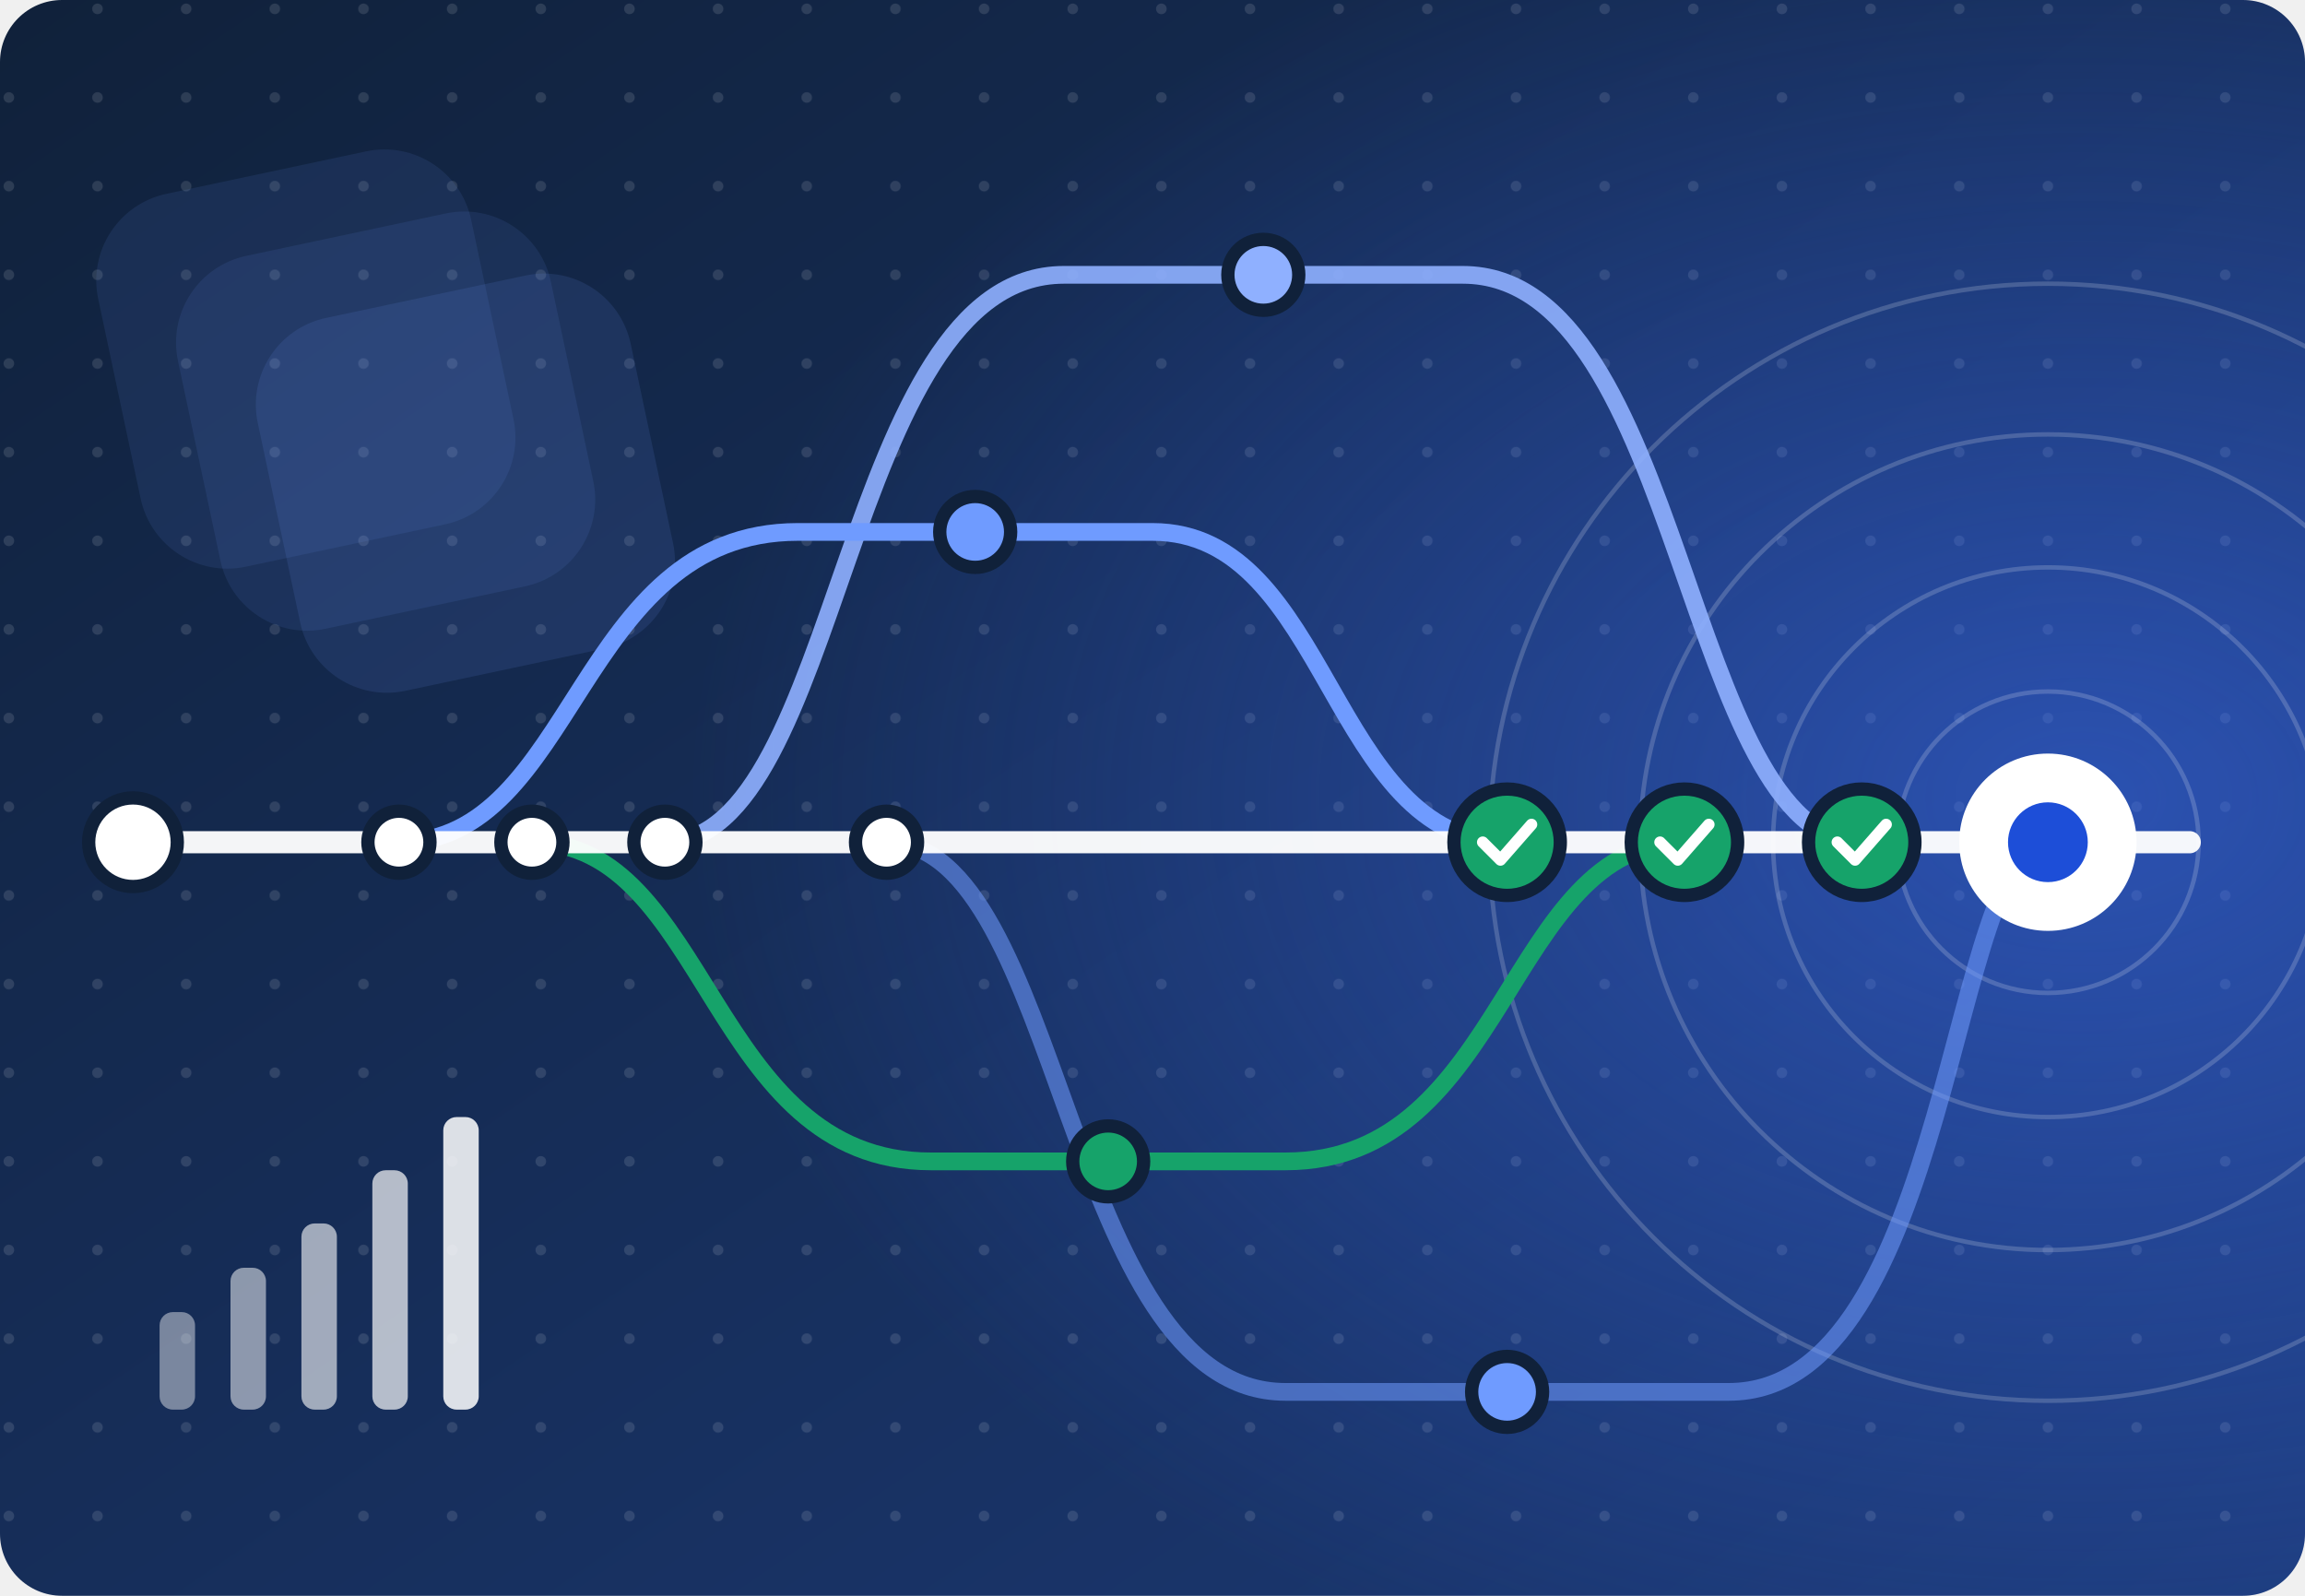
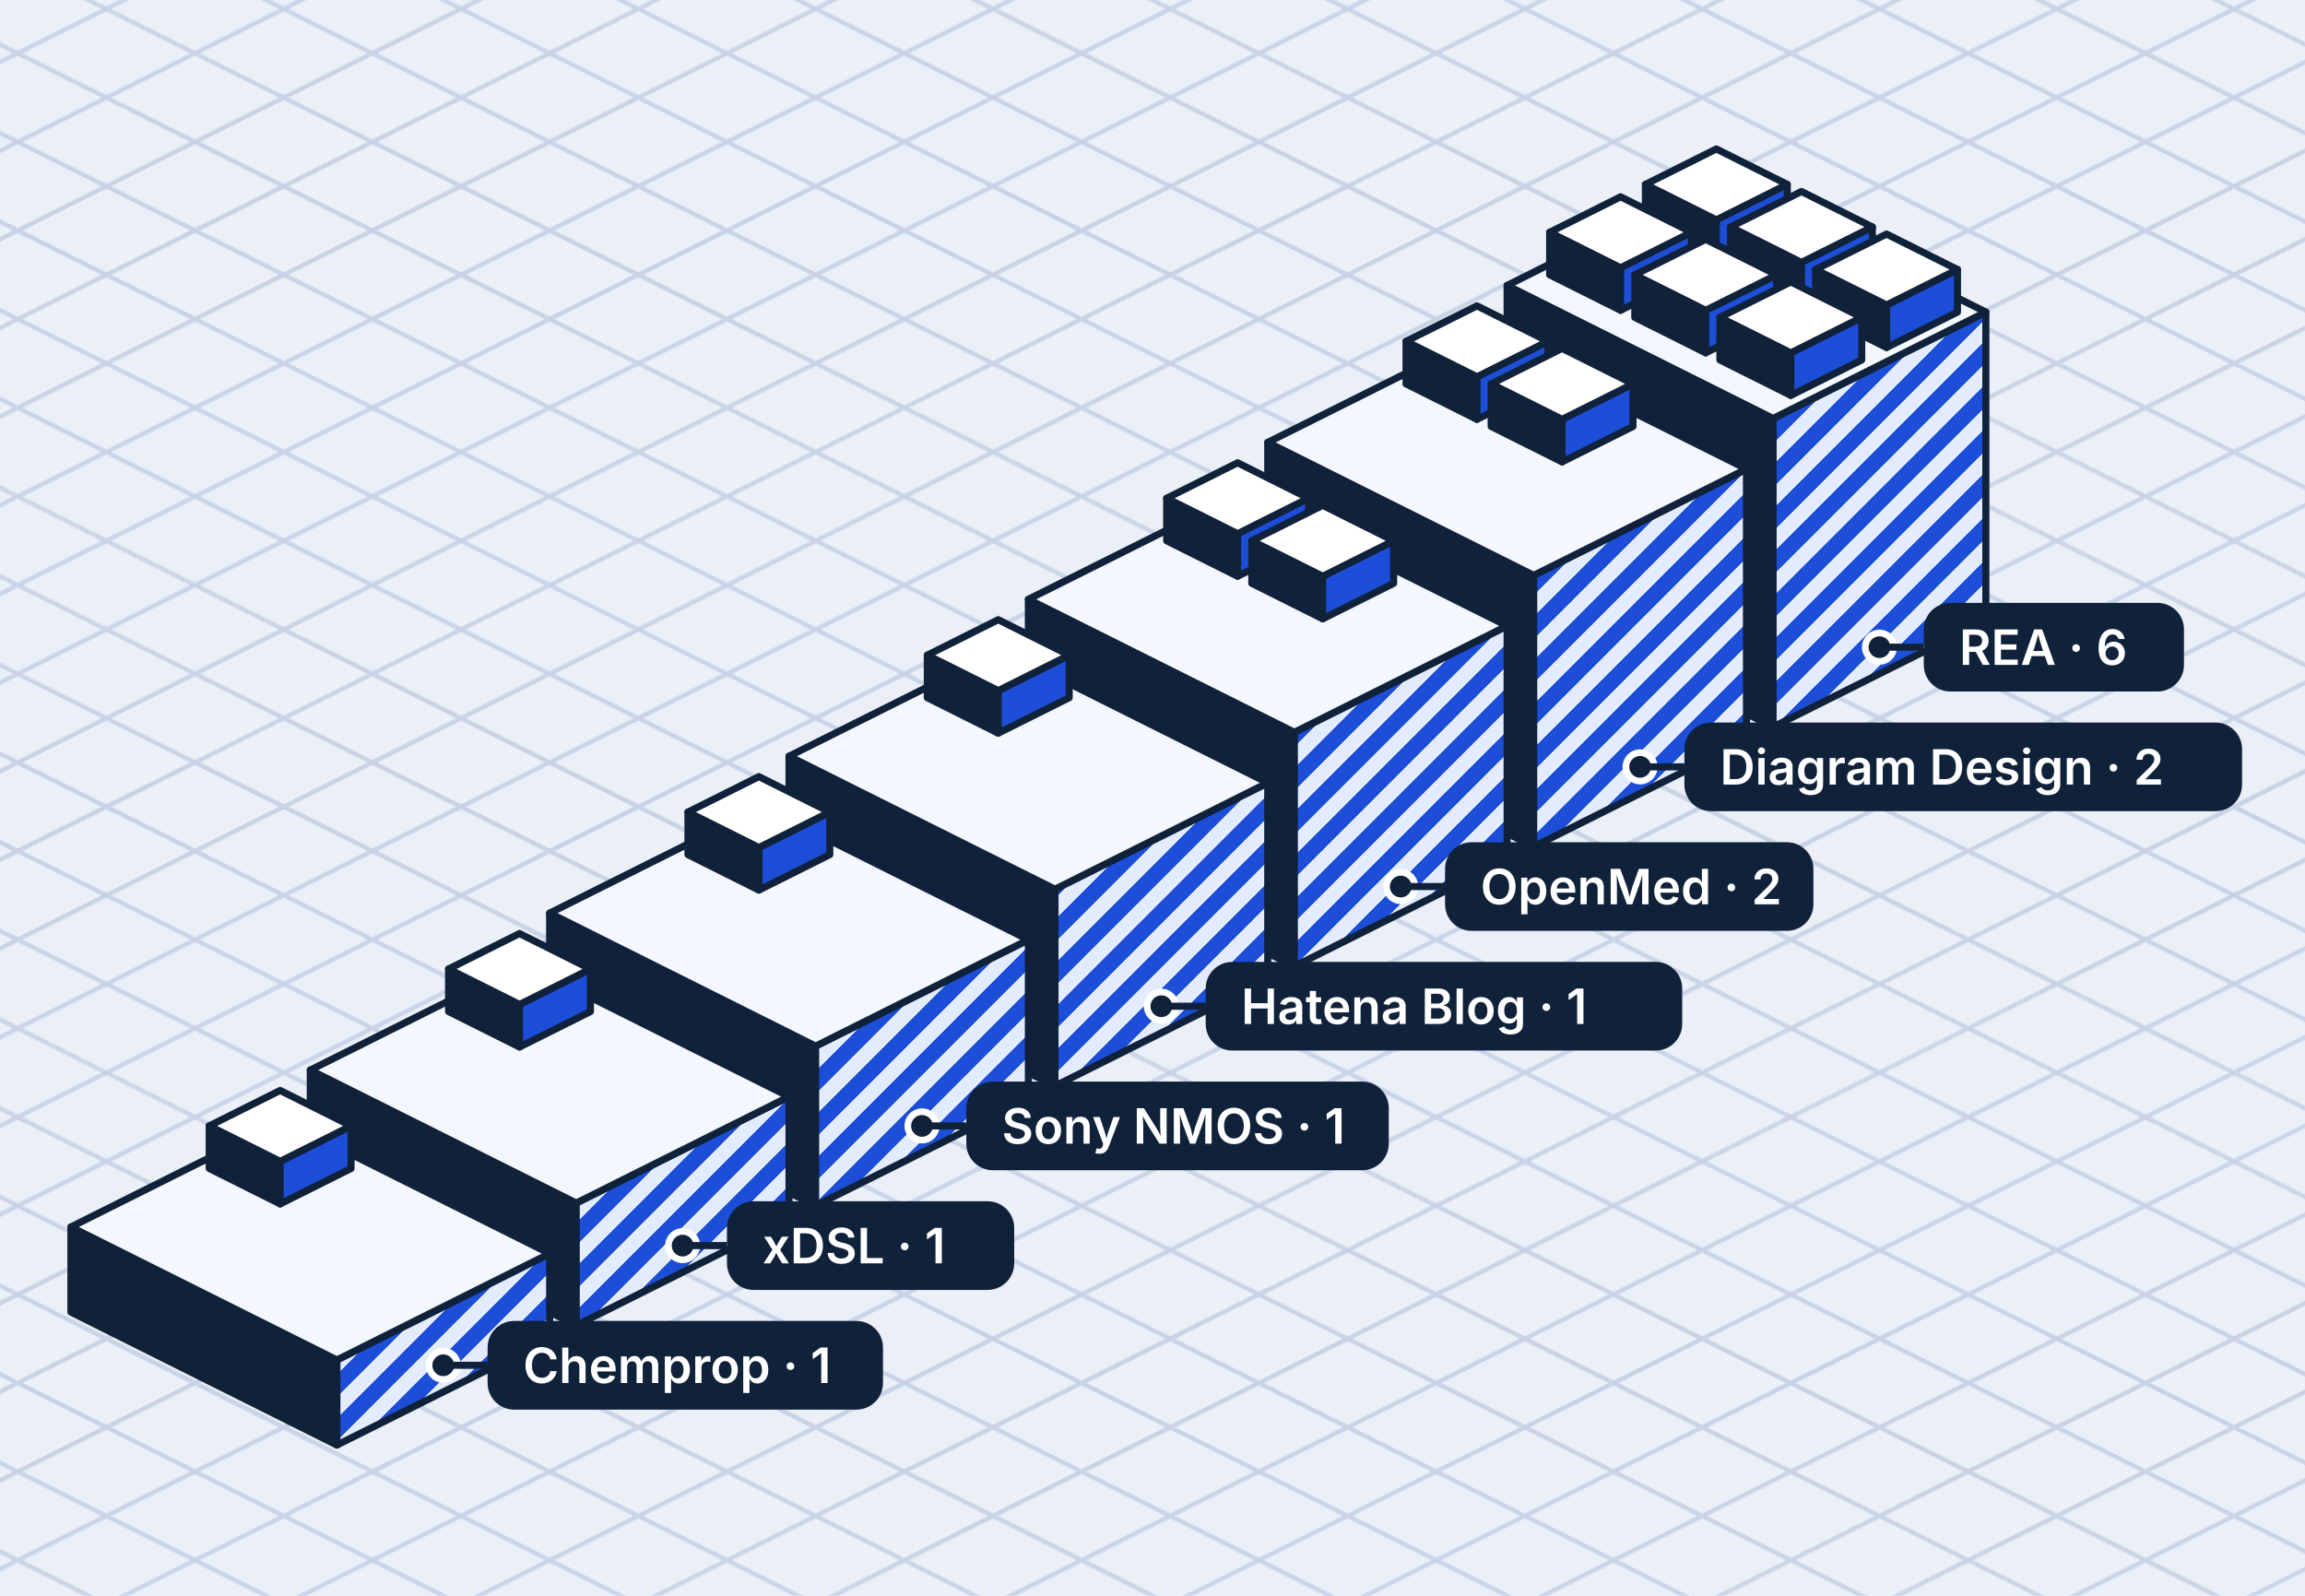
- <svg xmlns="http://www.w3.org/2000/svg" viewBox="0 0 520 360" role="img" aria-label="Abstract illustration of branches merging into a main line, ending in concentric rings">
+ <svg xmlns="http://www.w3.org/2000/svg" viewBox="0 0 520 360" aria-label="Branches merging into a single main line: each node is a merged open-source pull request" font-family="Inter,system-ui,sans-serif">
  <defs>
-     <linearGradient id="g3" x1="0" y1="0" x2="1" y2="1">
-       <stop offset="0" stop-color="#10213a" />
-       <stop offset="1" stop-color="#1c3a78" />
-     </linearGradient>
-     <radialGradient id="glow" cx="0.9" cy="0.5" r="0.6">
-       <stop offset="0" stop-color="#3b6bef" stop-opacity=".55" />
-       <stop offset="1" stop-color="#3b6bef" stop-opacity="0" />
-     </radialGradient>
-     <pattern id="dots" width="20" height="20" patternUnits="userSpaceOnUse">
-       <circle cx="2" cy="2" r="1.2" fill="#fff" opacity=".12" />
+     <pattern id="hi-floor" width="40" height="20" patternUnits="userSpaceOnUse" x="24" y="12">
+       <path d="M0 10L20 0L40 10L20 20Z" fill="none" stroke="#c9d3e6" stroke-width="1" />
    </pattern>
-     <clipPath id="c3">
-       <rect width="520" height="360" rx="14" />
-     </clipPath>
+     <pattern id="hi-hatch" width="7" height="7" patternUnits="userSpaceOnUse" patternTransform="rotate(45)">
+       <rect width="7" height="7" fill="#e3ebff" />
+       <rect width="3.6" height="7" fill="#1d4ed8" />
+     </pattern>
  </defs>
-   <g clip-path="url(#c3)">
-     <rect width="520" height="360" fill="url(#g3)" />
-     <rect width="520" height="360" fill="url(#dots)" />
-     <rect width="520" height="360" fill="url(#glow)" />
-     <g fill="none" stroke="#fff" opacity=".18">
-       <circle cx="462" cy="190" r="34" />
-       <circle cx="462" cy="190" r="62" />
-       <circle cx="462" cy="190" r="92" />
-       <circle cx="462" cy="190" r="126" />
-     </g>
-     <g fill="#6f9bff">
-       <rect x="26" y="38" width="86" height="86" rx="20" opacity=".10" transform="rotate(-12 69 81)" />
-       <rect x="44" y="52" width="86" height="86" rx="20" opacity=".10" transform="rotate(-12 87 95)" />
-       <rect x="62" y="66" width="86" height="86" rx="20" opacity=".12" transform="rotate(-12 105 109)" />
-     </g>
-     <g fill="none" stroke-width="4" stroke-linecap="round">
-       <path d="M150 190 C190 190 190 62 240 62 H330 C380 62 380 190 420 190" stroke="#8fb0ff" opacity=".9" />
-       <path d="M90 190 C130 190 130 120 180 120 H260 C300 120 300 190 340 190" stroke="#6f9bff" />
-       <path d="M120 190 C160 190 160 262 210 262 H290 C340 262 340 190 380 190" stroke="#16a36a" />
-       <path d="M200 190 C240 190 240 314 290 314 H390 C440 314 440 190 462 190" stroke="#6f9bff" opacity=".55" />
-       <path d="M30 190 H494" stroke="#fff" stroke-width="5" opacity=".95" />
-     </g>
-     <g stroke="#10213a" stroke-width="3">
-       <circle cx="220" cy="120" r="8" fill="#6f9bff" />
-       <circle cx="285" cy="62" r="8" fill="#8fb0ff" />
-       <circle cx="250" cy="262" r="8" fill="#16a36a" />
-       <circle cx="340" cy="314" r="8" fill="#6f9bff" />
-       <circle cx="30" cy="190" r="10" fill="#fff" />
-       <circle cx="90" cy="190" r="7" fill="#fff" />
-       <circle cx="120" cy="190" r="7" fill="#fff" />
-       <circle cx="150" cy="190" r="7" fill="#fff" />
-       <circle cx="200" cy="190" r="7" fill="#fff" />
-     </g>
-     <g stroke="#10213a" stroke-width="3">
-       <circle cx="340" cy="190" r="12" fill="#16a36a" />
-       <circle cx="380" cy="190" r="12" fill="#16a36a" />
-       <circle cx="420" cy="190" r="12" fill="#16a36a" />
-     </g>
-     <g stroke="#fff" stroke-width="2.6" fill="none" stroke-linecap="round" stroke-linejoin="round">
-       <path d="M334.5 190 l4 4 7-8" />
-       <path d="M374.5 190 l4 4 7-8" />
-       <path d="M414.5 190 l4 4 7-8" />
-     </g>
-     <circle cx="462" cy="190" r="20" fill="#fff" />
-     <circle cx="462" cy="190" r="9" fill="#1d4ed8" />
-     <g fill="#fff" opacity=".85">
-       <rect x="36" y="296" width="8" height="22" rx="3" opacity=".5" />
-       <rect x="52" y="286" width="8" height="32" rx="3" opacity=".6" />
-       <rect x="68" y="276" width="8" height="42" rx="3" opacity=".7" />
-       <rect x="84" y="264" width="8" height="54" rx="3" opacity=".8" />
-       <rect x="100" y="252" width="8" height="66" rx="3" />
+   <rect width="520" height="360" fill="#eaeff8" />
+   <rect width="520" height="360" fill="url(#hi-floor)" />
+   <g>
+     <g>
+       <g>
+         <polygon points="340.0,134.0 400.0,164.0 400.0,94.4 340.0,64.4" fill="#10213a" stroke="#10213a" stroke-width="1.6" stroke-linejoin="round" />
+         <polygon points="400.0,164.0 448.0,140.0 448.0,70.4 400.0,94.4" fill="url(#hi-hatch)" stroke="#10213a" stroke-width="1.6" stroke-linejoin="round" />
+         <polygon points="388.0,40.4 448.0,70.4 400.0,94.4 340.0,64.4" fill="#f4f7fd" stroke="#10213a" stroke-width="1.6" stroke-linejoin="round" />
+       </g>
+       <g>
+         <g>
+           <polygon points="371.2,51.2 387.2,59.2 387.2,49.6 371.2,41.6" fill="#10213a" stroke="#10213a" stroke-width="1.6" stroke-linejoin="round" />
+           <polygon points="387.2,59.2 403.2,51.2 403.2,41.6 387.2,49.6" fill="#1d4ed8" stroke="#10213a" stroke-width="1.6" stroke-linejoin="round" />
+           <polygon points="387.2,33.6 403.2,41.6 387.2,49.6 371.2,41.6" fill="#fff" stroke="#10213a" stroke-width="1.6" stroke-linejoin="round" />
+         </g>
+       </g>
+       <g>
+         <g>
+           <polygon points="390.4,60.8 406.4,68.8 406.4,59.2 390.4,51.2" fill="#10213a" stroke="#10213a" stroke-width="1.6" stroke-linejoin="round" />
+           <polygon points="406.4,68.8 422.4,60.8 422.4,51.2 406.4,59.2" fill="#1d4ed8" stroke="#10213a" stroke-width="1.6" stroke-linejoin="round" />
+           <polygon points="406.4,43.2 422.4,51.2 406.4,59.2 390.4,51.2" fill="#fff" stroke="#10213a" stroke-width="1.6" stroke-linejoin="round" />
+         </g>
+       </g>
+       <g>
+         <g>
+           <polygon points="349.6,62.0 365.6,70.0 365.6,60.4 349.6,52.4" fill="#10213a" stroke="#10213a" stroke-width="1.6" stroke-linejoin="round" />
+           <polygon points="365.6,70.0 381.6,62.0 381.6,52.4 365.6,60.4" fill="#1d4ed8" stroke="#10213a" stroke-width="1.6" stroke-linejoin="round" />
+           <polygon points="365.6,44.4 381.6,52.4 365.6,60.4 349.6,52.4" fill="#fff" stroke="#10213a" stroke-width="1.6" stroke-linejoin="round" />
+         </g>
+       </g>
+       <g>
+         <g>
+           <polygon points="409.6,70.4 425.6,78.4 425.6,68.8 409.6,60.8" fill="#10213a" stroke="#10213a" stroke-width="1.6" stroke-linejoin="round" />
+           <polygon points="425.6,78.4 441.6,70.4 441.6,60.8 425.6,68.8" fill="#1d4ed8" stroke="#10213a" stroke-width="1.6" stroke-linejoin="round" />
+           <polygon points="425.6,52.8 441.6,60.8 425.6,68.8 409.6,60.8" fill="#fff" stroke="#10213a" stroke-width="1.6" stroke-linejoin="round" />
+         </g>
+       </g>
+       <g>
+         <g>
+           <polygon points="368.8,71.6 384.8,79.6 384.8,70.0 368.8,62.0" fill="#10213a" stroke="#10213a" stroke-width="1.6" stroke-linejoin="round" />
+           <polygon points="384.8,79.6 400.8,71.6 400.8,62.0 384.8,70.0" fill="#1d4ed8" stroke="#10213a" stroke-width="1.6" stroke-linejoin="round" />
+           <polygon points="384.8,54.0 400.8,62.0 384.8,70.0 368.8,62.0" fill="#fff" stroke="#10213a" stroke-width="1.6" stroke-linejoin="round" />
+         </g>
+       </g>
+       <g>
+         <g>
+           <polygon points="388.0,81.2 404.0,89.2 404.0,79.6 388.0,71.6" fill="#10213a" stroke="#10213a" stroke-width="1.6" stroke-linejoin="round" />
+           <polygon points="404.0,89.2 420.0,81.2 420.0,71.6 404.0,79.6" fill="#1d4ed8" stroke="#10213a" stroke-width="1.6" stroke-linejoin="round" />
+           <polygon points="404.0,63.6 420.0,71.6 404.0,79.6 388.0,71.6" fill="#fff" stroke="#10213a" stroke-width="1.6" stroke-linejoin="round" />
+         </g>
+       </g>
+     </g>
+     <g>
+       <g>
+         <polygon points="286.0,161.0 346.0,191.0 346.0,129.8 286.0,99.8" fill="#10213a" stroke="#10213a" stroke-width="1.6" stroke-linejoin="round" />
+         <polygon points="346.0,191.0 394.0,167.0 394.0,105.8 346.0,129.8" fill="url(#hi-hatch)" stroke="#10213a" stroke-width="1.6" stroke-linejoin="round" />
+         <polygon points="334.0,75.8 394.0,105.8 346.0,129.8 286.0,99.8" fill="#f4f7fd" stroke="#10213a" stroke-width="1.6" stroke-linejoin="round" />
+       </g>
+       <g>
+         <g>
+           <polygon points="317.2,86.6 333.2,94.6 333.2,85.0 317.2,77.0" fill="#10213a" stroke="#10213a" stroke-width="1.6" stroke-linejoin="round" />
+           <polygon points="333.2,94.6 349.2,86.6 349.2,77.0 333.2,85.0" fill="#1d4ed8" stroke="#10213a" stroke-width="1.6" stroke-linejoin="round" />
+           <polygon points="333.2,69.0 349.2,77.0 333.2,85.0 317.2,77.0" fill="#fff" stroke="#10213a" stroke-width="1.6" stroke-linejoin="round" />
+         </g>
+       </g>
+       <g>
+         <g>
+           <polygon points="336.4,96.2 352.4,104.2 352.4,94.6 336.4,86.6" fill="#10213a" stroke="#10213a" stroke-width="1.6" stroke-linejoin="round" />
+           <polygon points="352.4,104.2 368.4,96.2 368.4,86.6 352.4,94.6" fill="#1d4ed8" stroke="#10213a" stroke-width="1.6" stroke-linejoin="round" />
+           <polygon points="352.4,78.6 368.4,86.6 352.4,94.6 336.4,86.6" fill="#fff" stroke="#10213a" stroke-width="1.6" stroke-linejoin="round" />
+         </g>
+       </g>
+     </g>
+     <g>
+       <g>
+         <polygon points="232.0,188.0 292.0,218.0 292.0,165.2 232.0,135.2" fill="#10213a" stroke="#10213a" stroke-width="1.6" stroke-linejoin="round" />
+         <polygon points="292.0,218.0 340.0,194.0 340.0,141.2 292.0,165.2" fill="url(#hi-hatch)" stroke="#10213a" stroke-width="1.6" stroke-linejoin="round" />
+         <polygon points="280.0,111.2 340.0,141.2 292.0,165.2 232.0,135.2" fill="#f4f7fd" stroke="#10213a" stroke-width="1.6" stroke-linejoin="round" />
+       </g>
+       <g>
+         <g>
+           <polygon points="263.2,122.0 279.2,130.0 279.2,120.4 263.2,112.4" fill="#10213a" stroke="#10213a" stroke-width="1.6" stroke-linejoin="round" />
+           <polygon points="279.2,130.0 295.2,122.0 295.2,112.4 279.2,120.4" fill="#1d4ed8" stroke="#10213a" stroke-width="1.6" stroke-linejoin="round" />
+           <polygon points="279.2,104.4 295.2,112.4 279.2,120.4 263.2,112.4" fill="#fff" stroke="#10213a" stroke-width="1.6" stroke-linejoin="round" />
+         </g>
+       </g>
+       <g>
+         <g>
+           <polygon points="282.4,131.6 298.4,139.6 298.4,130.0 282.4,122.0" fill="#10213a" stroke="#10213a" stroke-width="1.6" stroke-linejoin="round" />
+           <polygon points="298.4,139.6 314.4,131.6 314.4,122.0 298.4,130.0" fill="#1d4ed8" stroke="#10213a" stroke-width="1.6" stroke-linejoin="round" />
+           <polygon points="298.4,114.0 314.4,122.0 298.4,130.0 282.4,122.0" fill="#fff" stroke="#10213a" stroke-width="1.6" stroke-linejoin="round" />
+         </g>
+       </g>
+     </g>
+     <g>
+       <g>
+         <polygon points="178.0,215.0 238.0,245.0 238.0,200.6 178.0,170.6" fill="#10213a" stroke="#10213a" stroke-width="1.6" stroke-linejoin="round" />
+         <polygon points="238.0,245.0 286.0,221.0 286.0,176.6 238.0,200.6" fill="url(#hi-hatch)" stroke="#10213a" stroke-width="1.6" stroke-linejoin="round" />
+         <polygon points="226.0,146.6 286.0,176.6 238.0,200.6 178.0,170.6" fill="#f4f7fd" stroke="#10213a" stroke-width="1.6" stroke-linejoin="round" />
+       </g>
+       <g>
+         <g>
+           <polygon points="209.2,157.4 225.2,165.4 225.2,155.8 209.2,147.8" fill="#10213a" stroke="#10213a" stroke-width="1.6" stroke-linejoin="round" />
+           <polygon points="225.2,165.4 241.2,157.4 241.2,147.8 225.2,155.8" fill="#1d4ed8" stroke="#10213a" stroke-width="1.6" stroke-linejoin="round" />
+           <polygon points="225.2,139.8 241.2,147.8 225.2,155.8 209.2,147.8" fill="#fff" stroke="#10213a" stroke-width="1.6" stroke-linejoin="round" />
+         </g>
+       </g>
+     </g>
+     <g>
+       <g>
+         <polygon points="124.0,242.0 184.0,272.0 184.0,236.0 124.0,206.0" fill="#10213a" stroke="#10213a" stroke-width="1.6" stroke-linejoin="round" />
+         <polygon points="184.0,272.0 232.0,248.0 232.0,212.0 184.0,236.0" fill="url(#hi-hatch)" stroke="#10213a" stroke-width="1.6" stroke-linejoin="round" />
+         <polygon points="172.0,182.0 232.0,212.0 184.0,236.0 124.0,206.0" fill="#f4f7fd" stroke="#10213a" stroke-width="1.6" stroke-linejoin="round" />
+       </g>
+       <g>
+         <g>
+           <polygon points="155.2,192.8 171.2,200.8 171.2,191.2 155.2,183.2" fill="#10213a" stroke="#10213a" stroke-width="1.6" stroke-linejoin="round" />
+           <polygon points="171.2,200.8 187.2,192.8 187.2,183.2 171.2,191.2" fill="#1d4ed8" stroke="#10213a" stroke-width="1.6" stroke-linejoin="round" />
+           <polygon points="171.2,175.2 187.2,183.2 171.2,191.2 155.2,183.2" fill="#fff" stroke="#10213a" stroke-width="1.6" stroke-linejoin="round" />
+         </g>
+       </g>
+     </g>
+     <g>
+       <g>
+         <polygon points="70.0,269.0 130.0,299.0 130.0,271.4 70.0,241.4" fill="#10213a" stroke="#10213a" stroke-width="1.6" stroke-linejoin="round" />
+         <polygon points="130.0,299.0 178.0,275.0 178.0,247.4 130.0,271.4" fill="url(#hi-hatch)" stroke="#10213a" stroke-width="1.6" stroke-linejoin="round" />
+         <polygon points="118.0,217.4 178.0,247.4 130.0,271.4 70.0,241.4" fill="#f4f7fd" stroke="#10213a" stroke-width="1.6" stroke-linejoin="round" />
+       </g>
+       <g>
+         <g>
+           <polygon points="101.2,228.2 117.2,236.2 117.2,226.6 101.2,218.6" fill="#10213a" stroke="#10213a" stroke-width="1.6" stroke-linejoin="round" />
+           <polygon points="117.2,236.2 133.2,228.2 133.2,218.6 117.2,226.6" fill="#1d4ed8" stroke="#10213a" stroke-width="1.6" stroke-linejoin="round" />
+           <polygon points="117.2,210.6 133.2,218.6 117.2,226.6 101.2,218.6" fill="#fff" stroke="#10213a" stroke-width="1.6" stroke-linejoin="round" />
+         </g>
+       </g>
+     </g>
+     <g>
+       <g>
+         <polygon points="16.0,296.0 76.0,326.0 76.0,306.8 16.0,276.8" fill="#10213a" stroke="#10213a" stroke-width="1.6" stroke-linejoin="round" />
+         <polygon points="76.0,326.0 124.0,302.0 124.0,282.8 76.0,306.8" fill="url(#hi-hatch)" stroke="#10213a" stroke-width="1.6" stroke-linejoin="round" />
+         <polygon points="64.0,252.8 124.0,282.8 76.0,306.8 16.0,276.8" fill="#f4f7fd" stroke="#10213a" stroke-width="1.6" stroke-linejoin="round" />
+       </g>
+       <g>
+         <g>
+           <polygon points="47.2,263.6 63.2,271.6 63.2,262.0 47.2,254.0" fill="#10213a" stroke="#10213a" stroke-width="1.6" stroke-linejoin="round" />
+           <polygon points="63.2,271.6 79.2,263.6 79.2,254.0 63.2,262.0" fill="#1d4ed8" stroke="#10213a" stroke-width="1.6" stroke-linejoin="round" />
+           <polygon points="63.2,246.0 79.2,254.0 63.2,262.0 47.2,254.0" fill="#fff" stroke="#10213a" stroke-width="1.6" stroke-linejoin="round" />
+         </g>
+       </g>
+     </g>
+   </g>
+   <g>
+     <g>
+       <rect x="434" y="136" width="58.7" height="20" rx="6" fill="#10213a" />
+       <circle cx="424" cy="146" r="3.2" fill="#10213a" stroke="#fff" stroke-width="1.5" />
+       <path d="M424 146H434" stroke="#10213a" stroke-width="1.6" />
+       <text x="442" y="150" fill="#fff" font-size="11" font-weight="600">REA · 6</text>
+     </g>
+     <g>
+       <rect x="380" y="163" width="125.8" height="20" rx="6" fill="#10213a" />
+       <circle cx="370" cy="173" r="3.2" fill="#10213a" stroke="#fff" stroke-width="1.5" />
+       <path d="M370 173H380" stroke="#10213a" stroke-width="1.6" />
+       <text x="388" y="177" fill="#fff" font-size="11" font-weight="600">Diagram Design · 2</text>
+     </g>
+     <g>
+       <rect x="326" y="190" width="83.1" height="20" rx="6" fill="#10213a" />
+       <circle cx="316" cy="200" r="3.2" fill="#10213a" stroke="#fff" stroke-width="1.5" />
+       <path d="M316 200H326" stroke="#10213a" stroke-width="1.6" />
+       <text x="334" y="204" fill="#fff" font-size="11" font-weight="600">OpenMed · 2</text>
+     </g>
+     <g>
+       <rect x="272" y="217" width="107.5" height="20" rx="6" fill="#10213a" />
+       <circle cx="262" cy="227" r="3.2" fill="#10213a" stroke="#fff" stroke-width="1.5" />
+       <path d="M262 227H272" stroke="#10213a" stroke-width="1.6" />
+       <text x="280" y="231" fill="#fff" font-size="11" font-weight="600">Hatena Blog · 1</text>
+     </g>
+     <g>
+       <rect x="218" y="244" width="95.3" height="20" rx="6" fill="#10213a" />
+       <circle cx="208" cy="254" r="3.2" fill="#10213a" stroke="#fff" stroke-width="1.5" />
+       <path d="M208 254H218" stroke="#10213a" stroke-width="1.6" />
+       <text x="226" y="258" fill="#fff" font-size="11" font-weight="600">Sony NMOS · 1</text>
+     </g>
+     <g>
+       <rect x="164" y="271" width="64.8" height="20" rx="6" fill="#10213a" />
+       <circle cx="154" cy="281" r="3.2" fill="#10213a" stroke="#fff" stroke-width="1.5" />
+       <path d="M154 281H164" stroke="#10213a" stroke-width="1.6" />
+       <text x="172" y="285" fill="#fff" font-size="11" font-weight="600">xDSL · 1</text>
+     </g>
+     <g>
+       <rect x="110" y="298" width="89.2" height="20" rx="6" fill="#10213a" />
+       <circle cx="100" cy="308" r="3.2" fill="#10213a" stroke="#fff" stroke-width="1.5" />
+       <path d="M100 308H110" stroke="#10213a" stroke-width="1.6" />
+       <text x="118" y="312" fill="#fff" font-size="11" font-weight="600">Chemprop · 1</text>
    </g>
  </g>
</svg>
